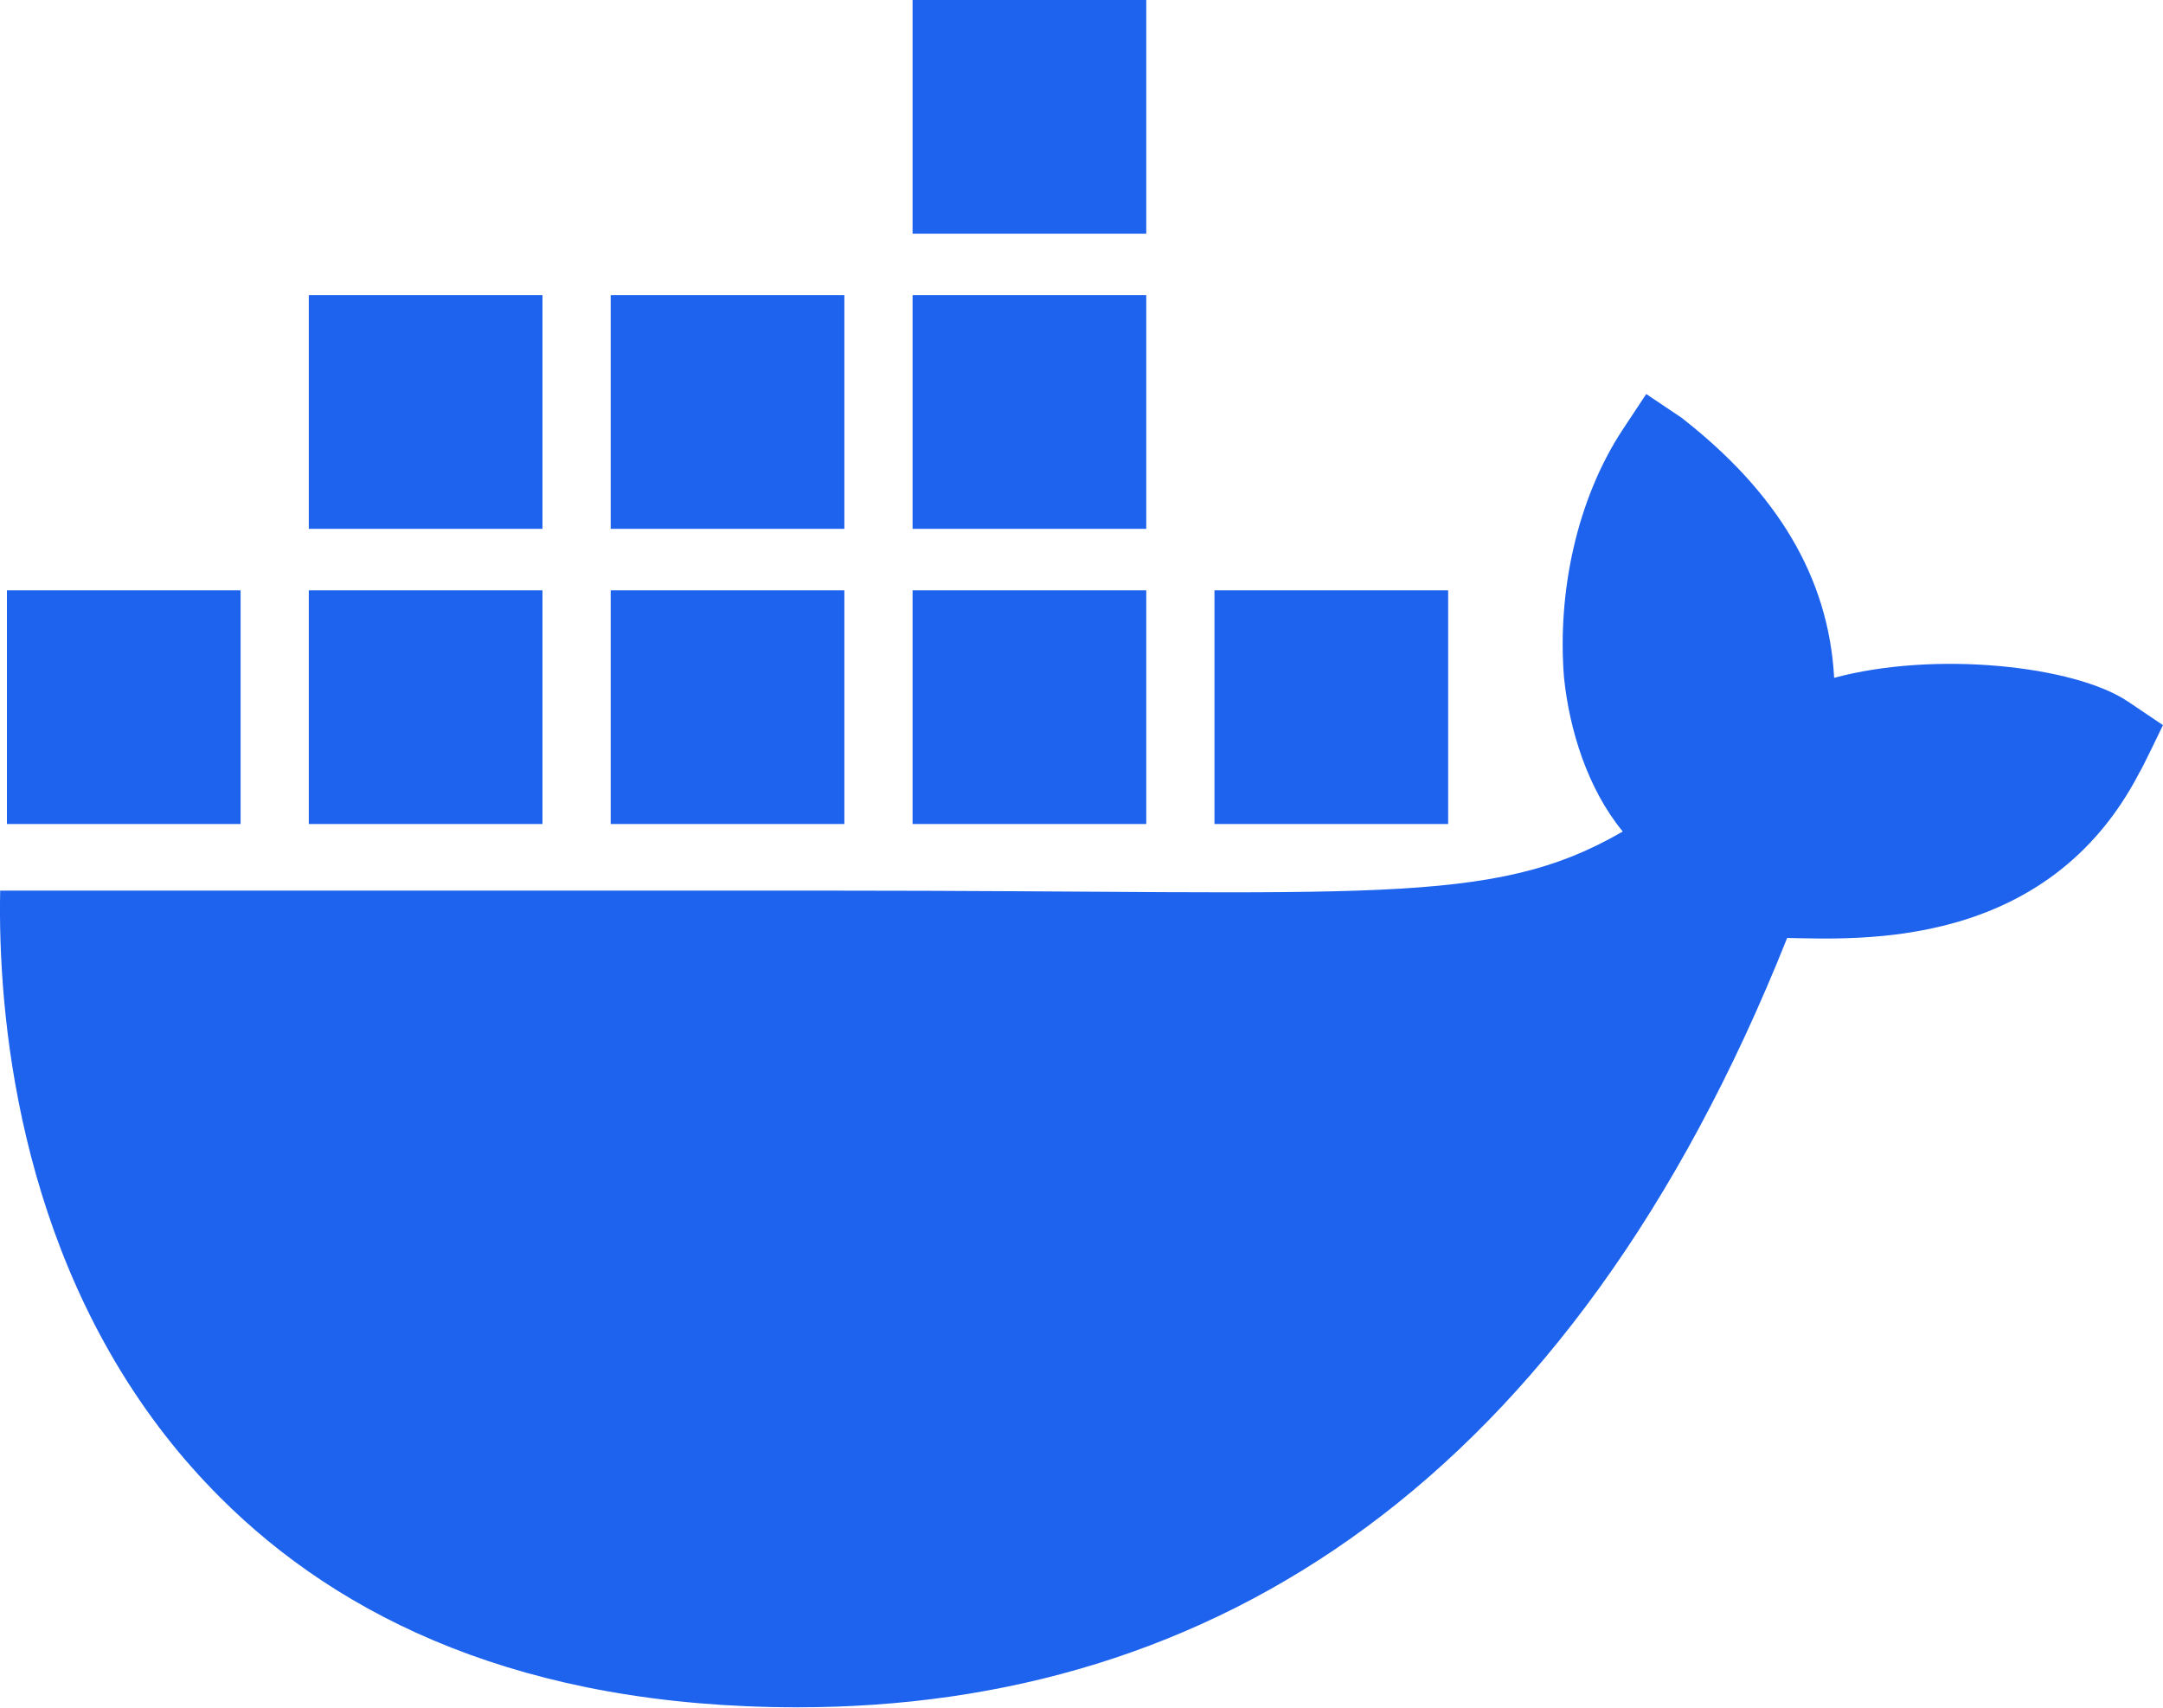
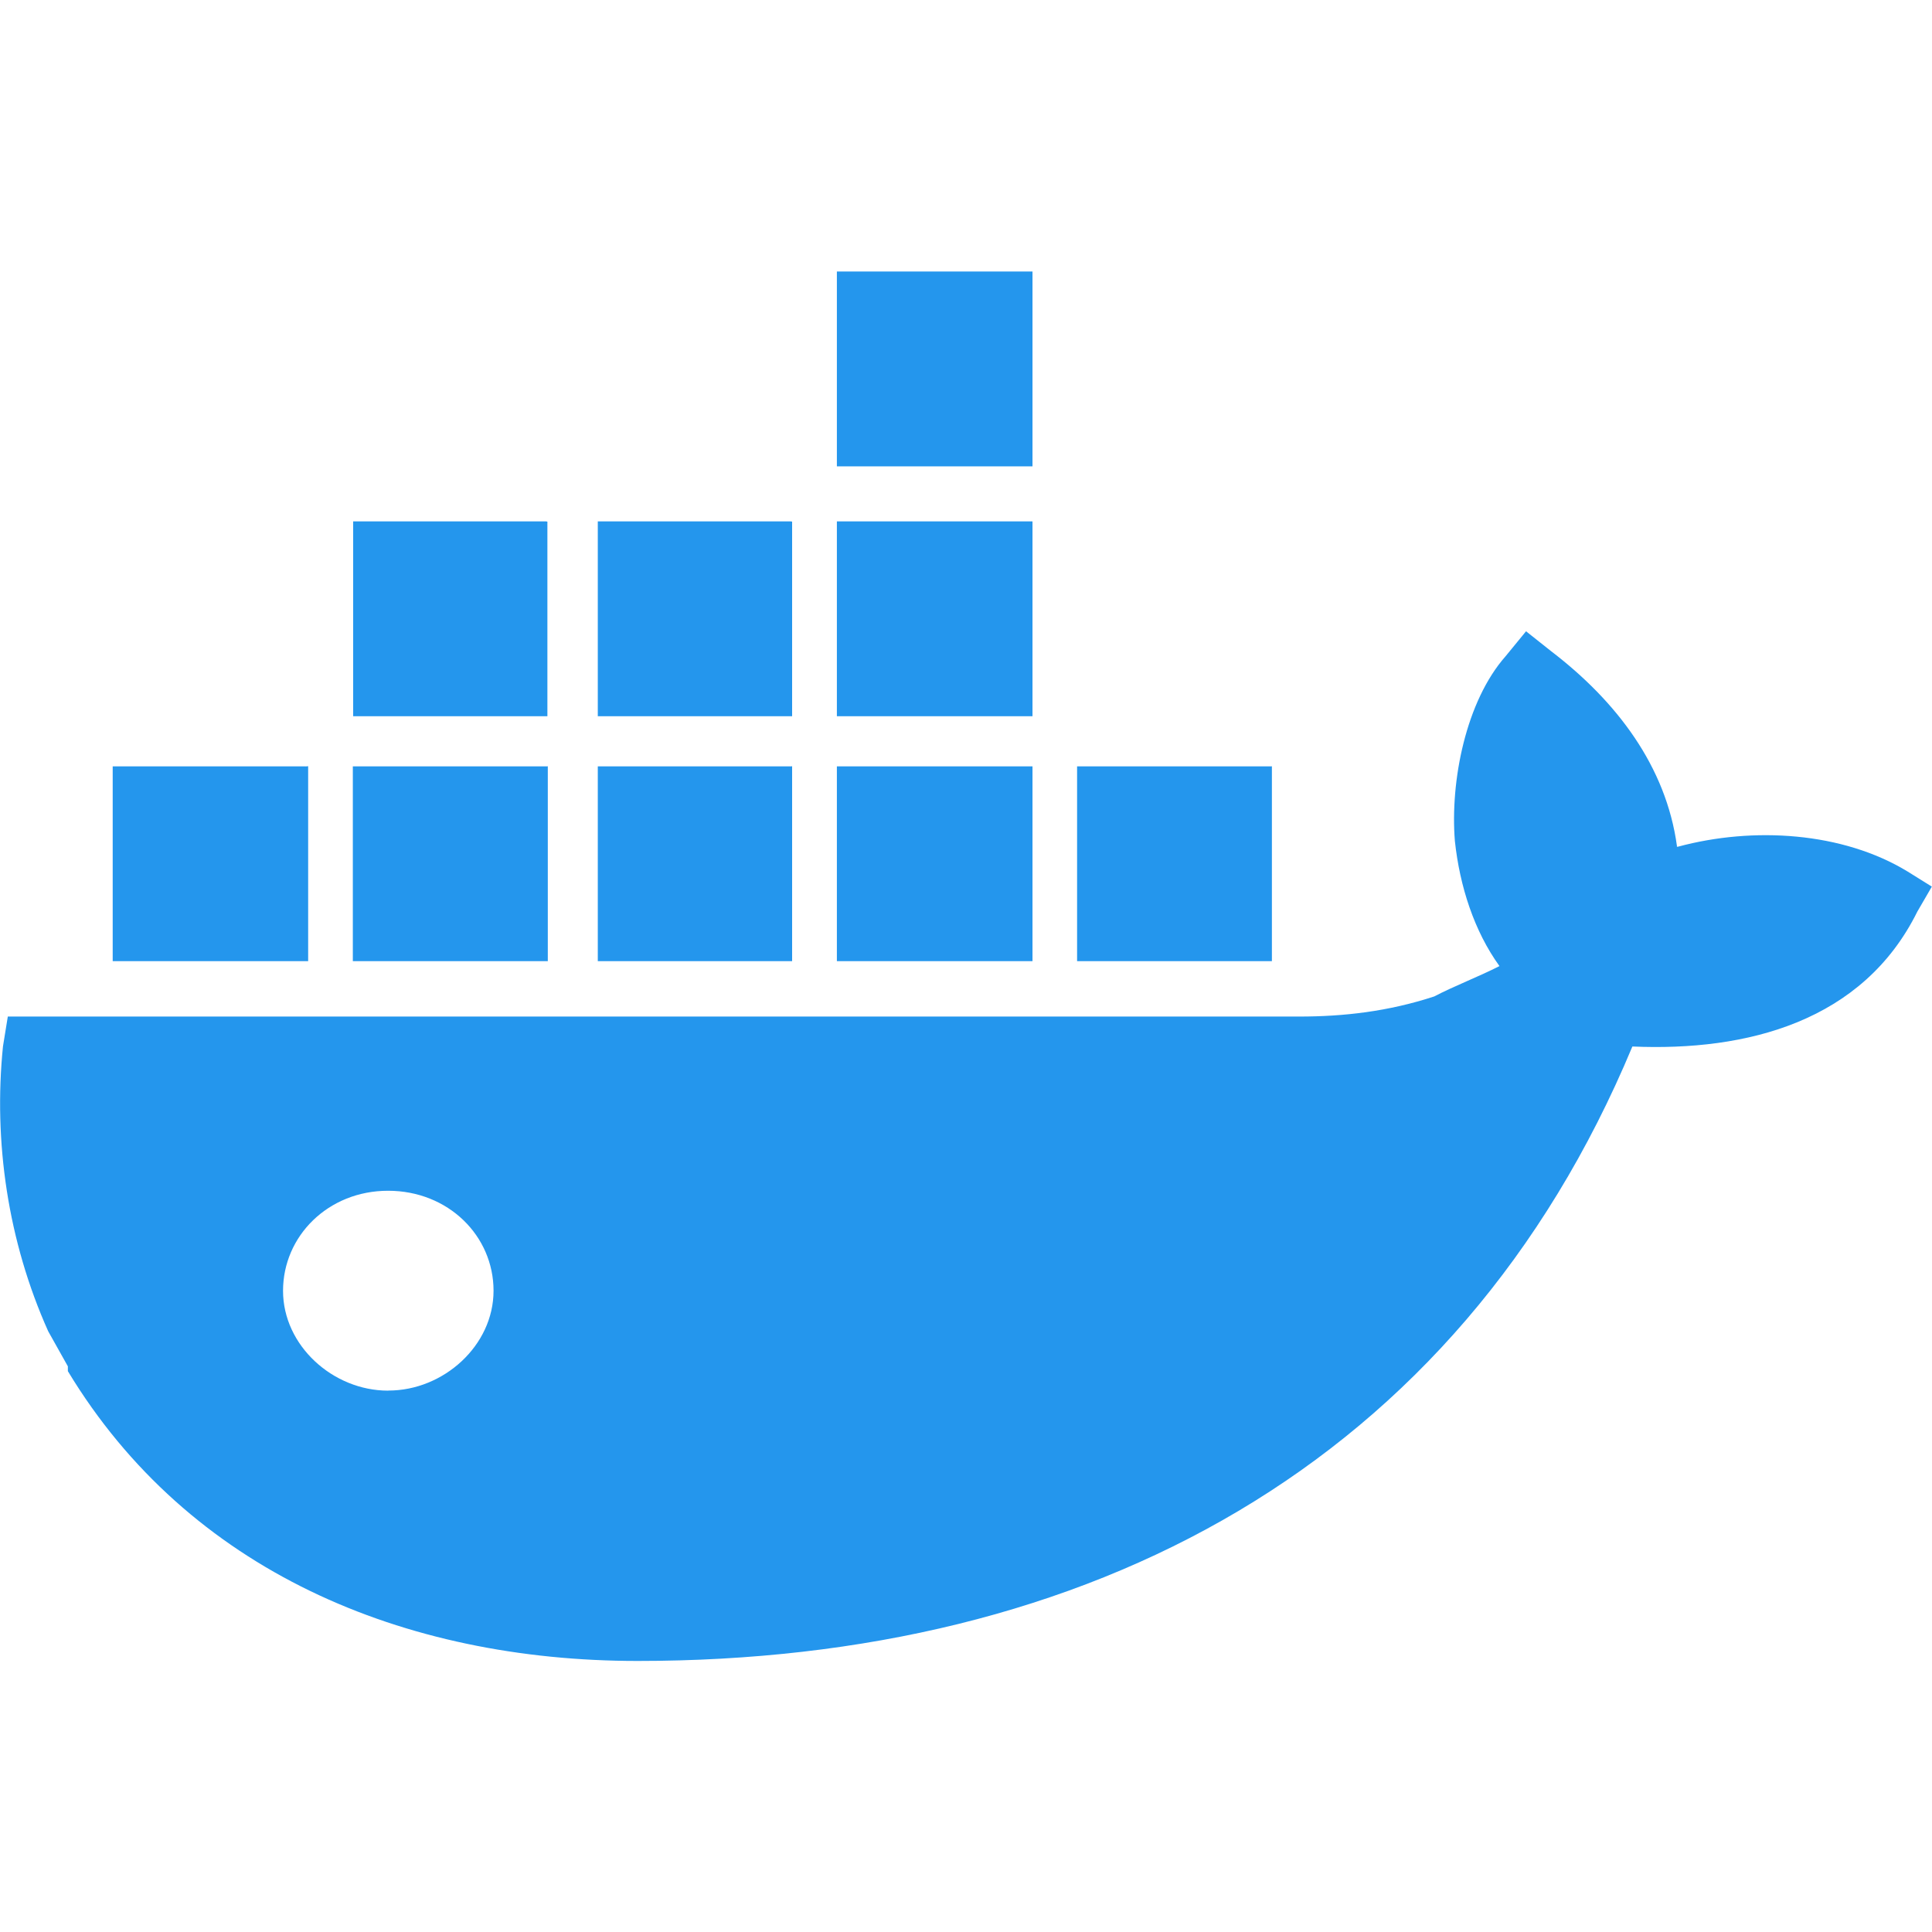
- <svg xmlns="http://www.w3.org/2000/svg" id="Layer_1" data-name="Layer 1" viewBox="0 0 756.26 596.9">
-   <defs>
-     <style>
-       .cls-1 {
-         fill: #1d63ed;
-         stroke-width: 0px;
-       }
-     </style>
-   </defs>
-   <path class="cls-1" d="M743.96,245.25c-18.54-12.48-67.26-17.81-102.68-8.27-1.91-35.28-20.1-65.01-53.38-90.95l-12.32-8.27-8.21,12.4c-16.14,24.5-22.94,57.14-20.53,86.81,1.9,18.28,8.26,38.83,20.53,53.74-46.1,26.74-88.59,20.67-276.77,20.67H.06c-.85,42.49,5.98,124.23,57.96,190.77,5.74,7.35,12.04,14.46,18.87,21.31,42.26,42.32,106.11,73.35,201.59,73.44,145.66.13,270.46-78.6,346.37-268.97,24.98.41,90.92,4.48,123.19-57.88.79-1.05,8.21-16.54,8.21-16.54l-12.3-8.27ZM189.67,206.39h-81.7v81.7h81.7v-81.7ZM295.22,206.39h-81.7v81.7h81.7v-81.7ZM400.77,206.39h-81.7v81.7h81.7v-81.7ZM506.32,206.39h-81.7v81.7h81.7v-81.7ZM84.12,206.39H2.42v81.7h81.7v-81.7ZM189.67,103.2h-81.7v81.7h81.7v-81.7ZM295.22,103.2h-81.7v81.7h81.7v-81.7ZM400.77,103.2h-81.7v81.7h81.7v-81.7ZM400.77,0h-81.7v81.7h81.7V0Z" />
+ <svg xmlns="http://www.w3.org/2000/svg" viewBox="0 0 24 24">
+   <path d="M4.82 17.275c-.684 0-1.304-.56-1.304-1.24s.56-1.243 1.305-1.243c.748 0 1.31.56 1.31 1.242s-.622 1.24-1.305 1.24zm16.012-6.763c-.135-.992-.75-1.8-1.56-2.42l-.315-.25-.254.31c-.494.56-.69 1.553-.63 2.295.06.562.24 1.12.554 1.554-.254.13-.568.25-.81.377-.57.187-1.124.25-1.68.25H.097l-.06.37c-.12 1.182.06 2.42.562 3.54l.244.435v.06c1.5 2.483 4.17 3.6 7.078 3.6 5.594 0 10.182-2.42 12.357-7.633 1.425.062 2.864-.31 3.54-1.676l.18-.31-.3-.187c-.81-.494-1.92-.56-2.85-.31l-.018.002zm-8.008-.992h-2.428v2.42h2.43V9.518l-.002.003zm0-3.043h-2.428v2.42h2.43V6.48l-.002-.003zm0-3.104h-2.428v2.42h2.43v-2.42h-.002zm2.97 6.147H13.38v2.42h2.42V9.518l-.007.003zm-8.998 0H4.383v2.42h2.422V9.518l-.01.003zm3.03 0h-2.4v2.42H9.84V9.518l-.015.003zm-6.03 0H1.4v2.42h2.428V9.518l-.03.003zm6.03-3.043h-2.4v2.42H9.84V6.48l-.015-.003zm-3.045 0H4.387v2.42H6.8V6.48l-.016-.003z" fill="#2496ed" />
</svg>
